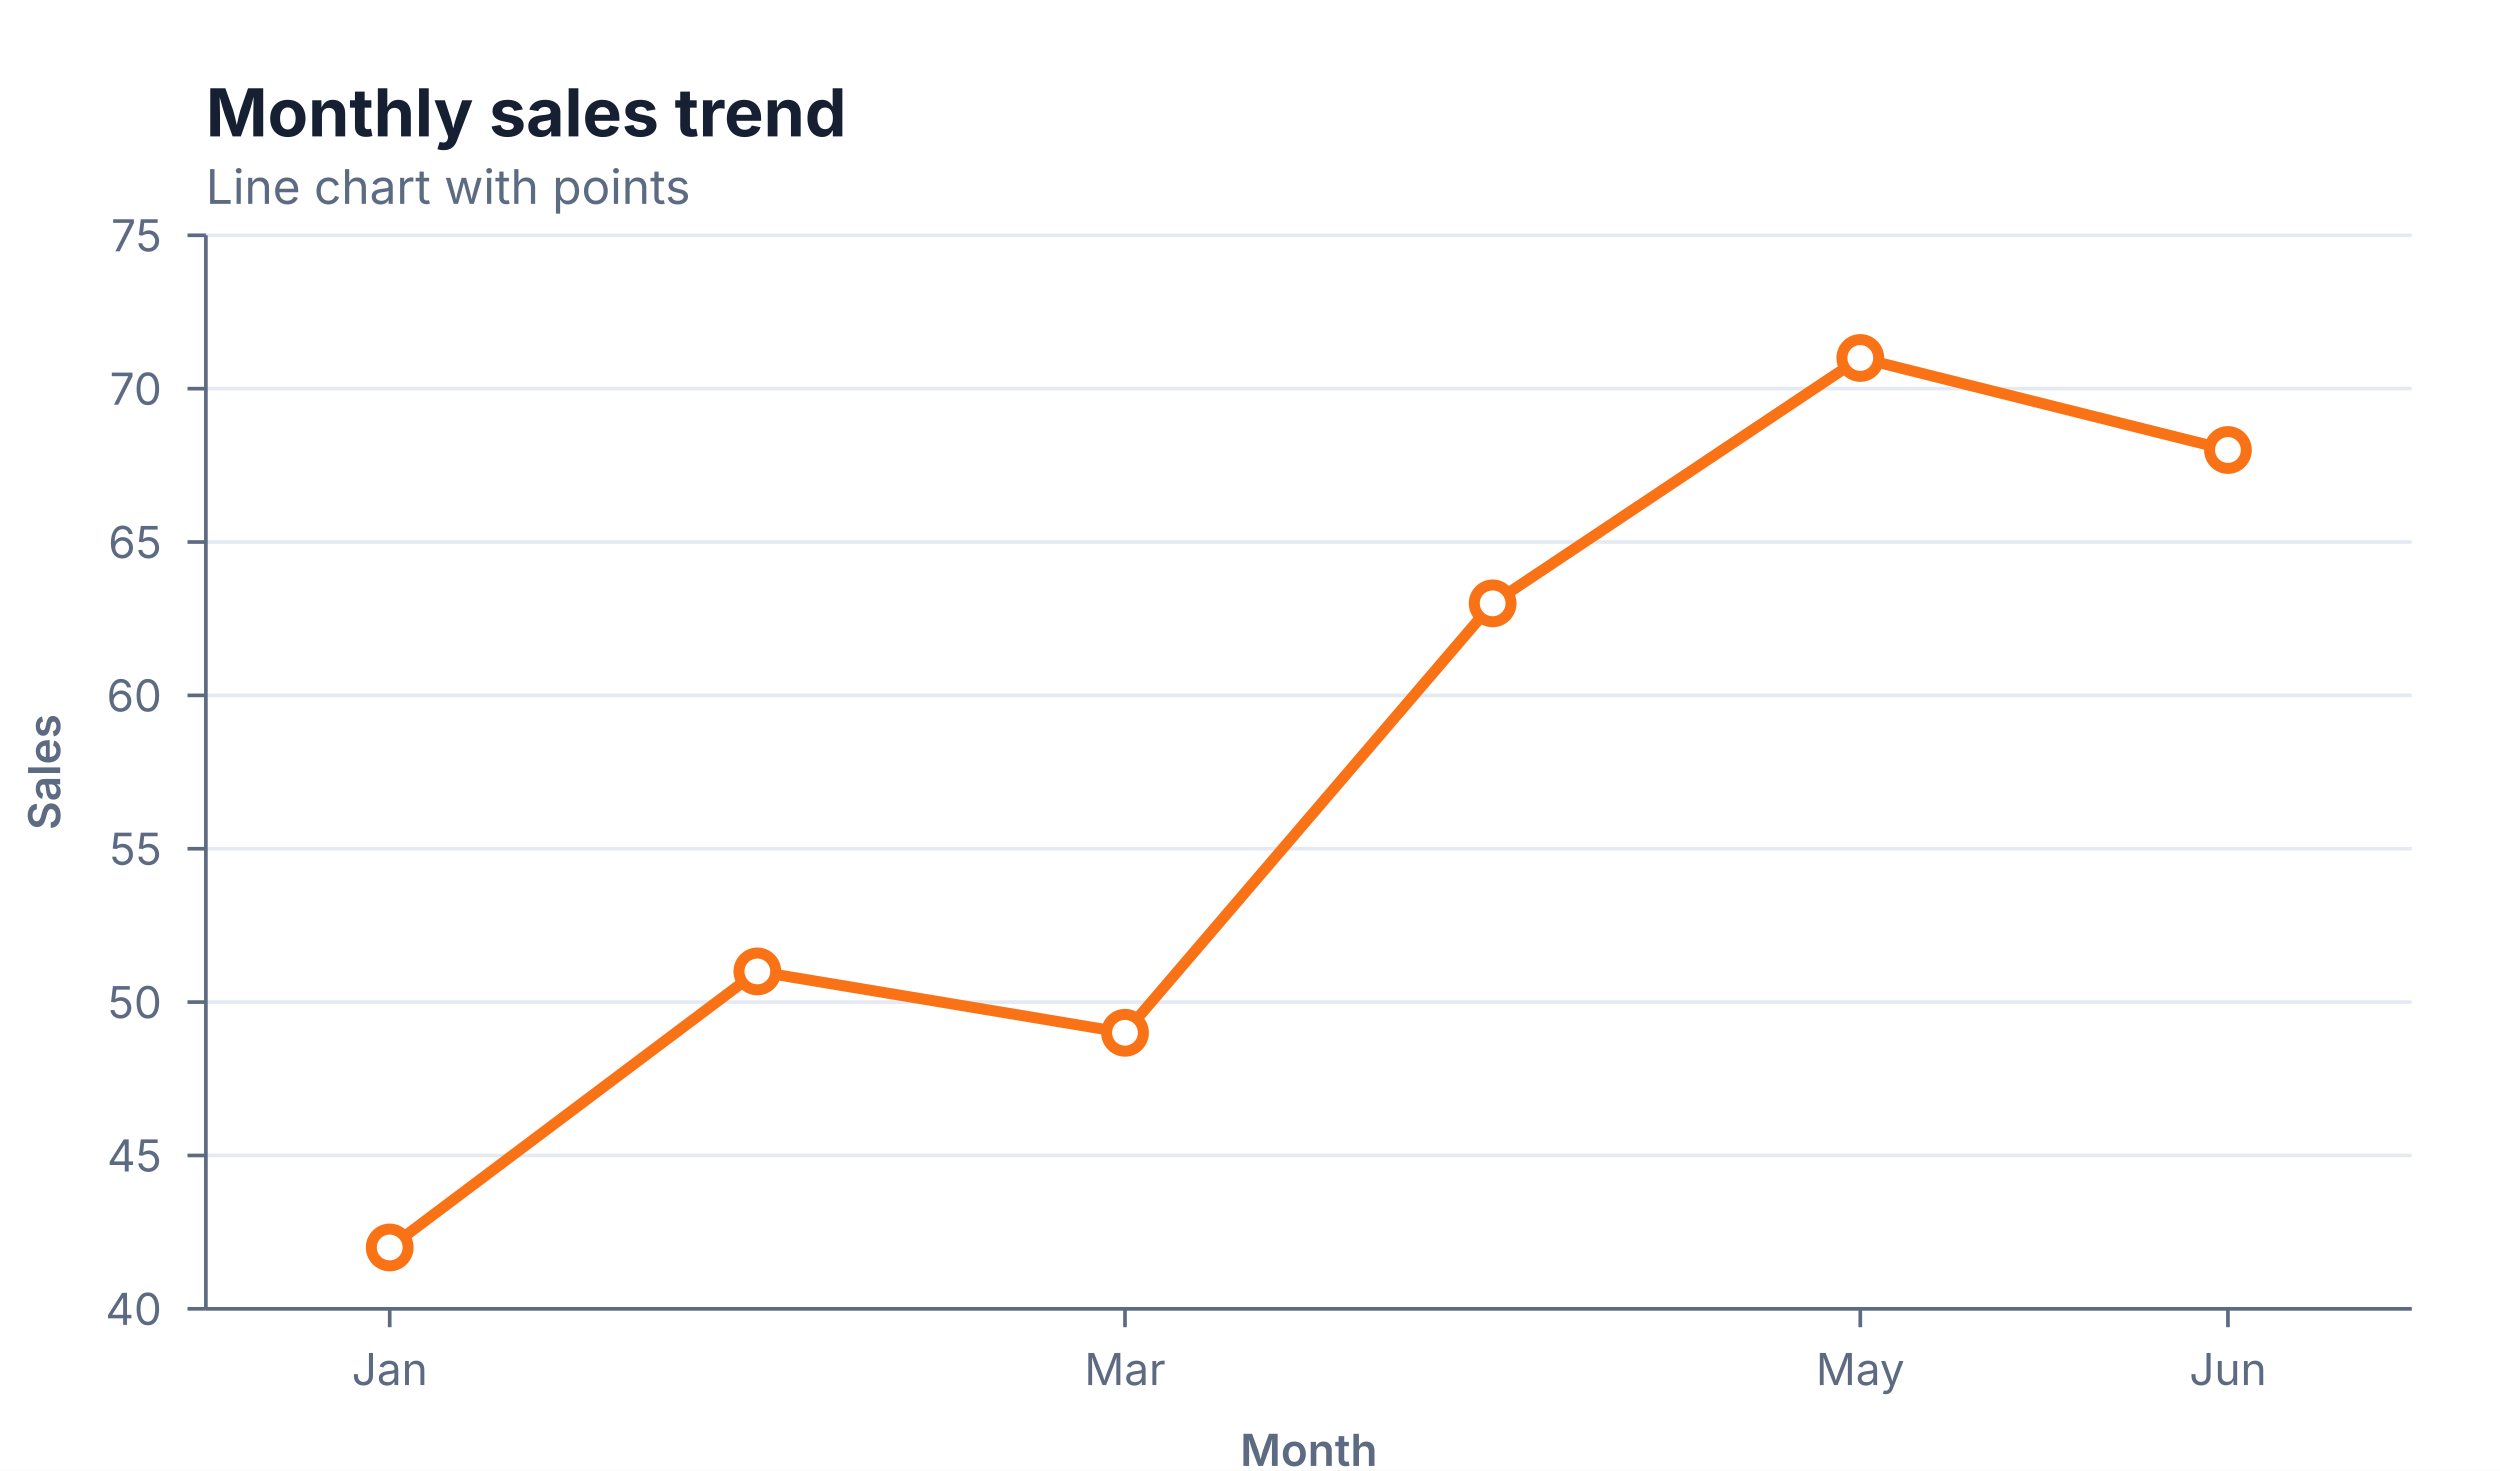
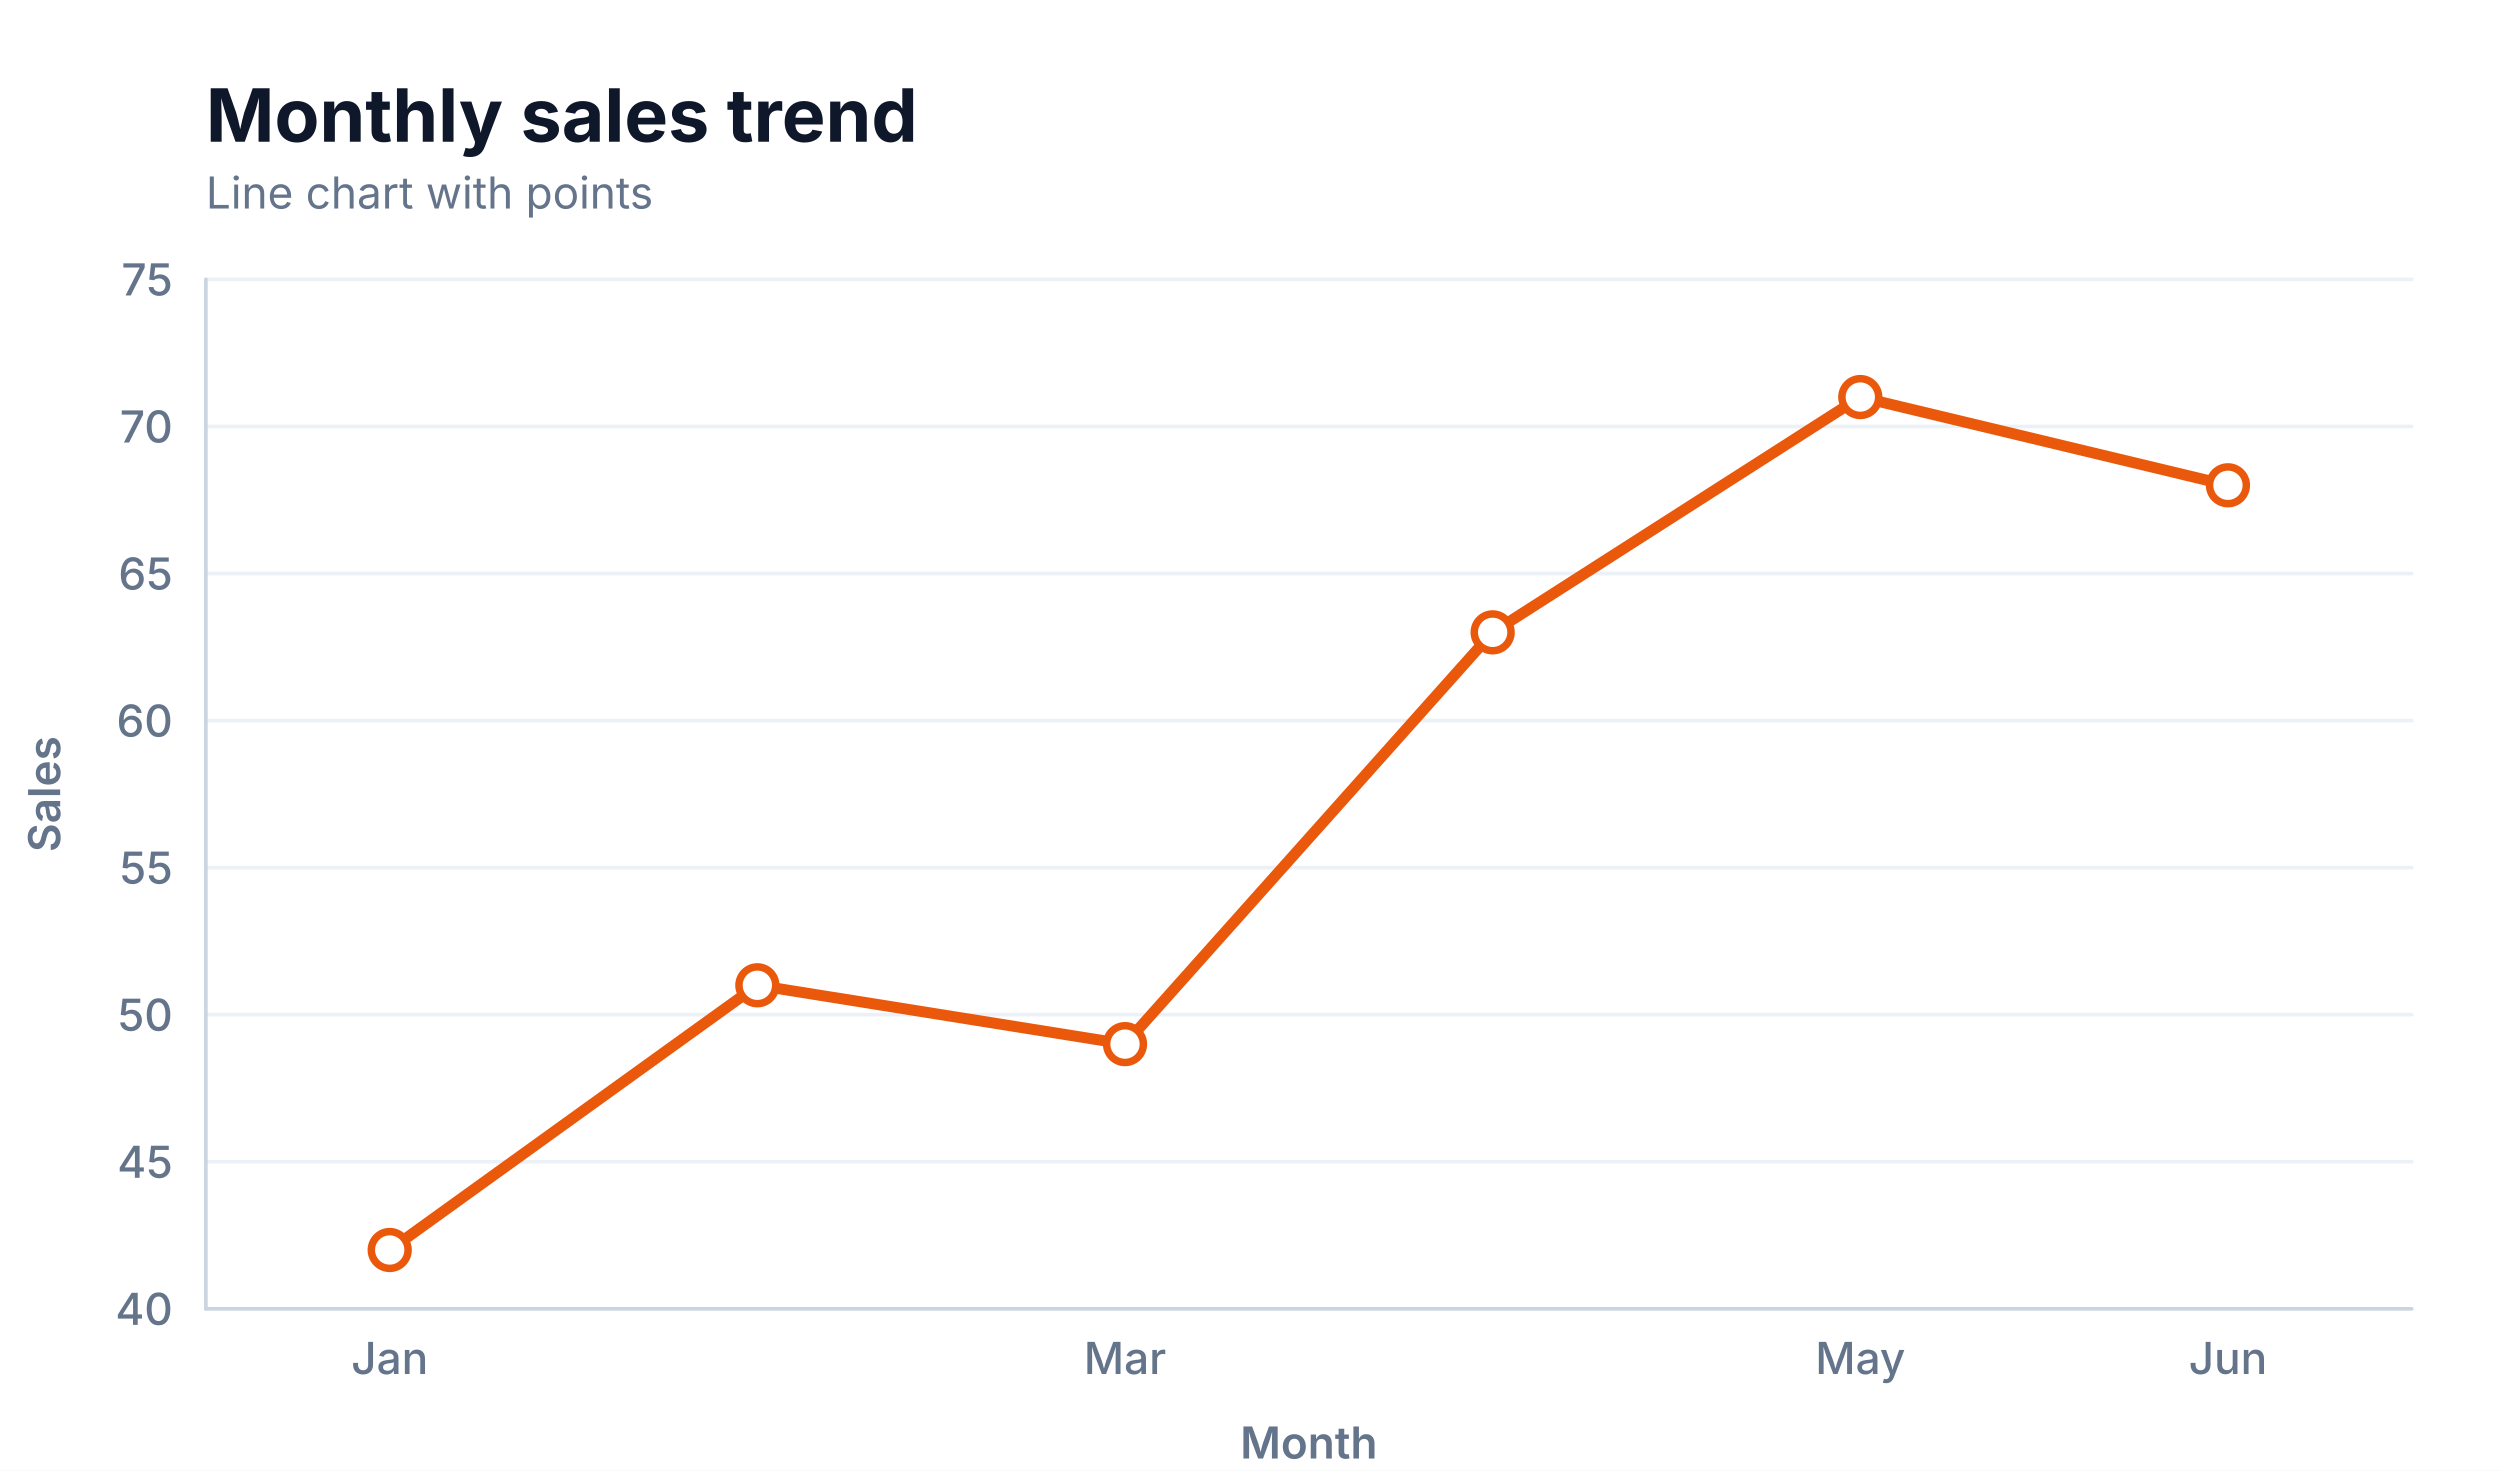
<svg xmlns="http://www.w3.org/2000/svg" width="680" height="400" viewBox="0 0 680 400" role="img" aria-labelledby="title description">
  <defs>
    <clipPath id="clip-1">
-       <rect x="56" y="64" width="600" height="292" />
+       <rect x="56" y="76" width="600" height="280" />
    </clipPath>
  </defs>
  <rect width="100%" height="100%" fill="#ffffff" />
  <g data-scene-node="scene:root">
-     <line data-scene-node="axis-y:grid:0" x1="56" y1="356" x2="656" y2="356" fill="none" stroke="#e5eaf2" stroke-width="1" />
-     <line data-scene-node="axis-y:grid:1" x1="56" y1="314.286" x2="656" y2="314.286" fill="none" stroke="#e5eaf2" stroke-width="1" />
-     <line data-scene-node="axis-y:grid:2" x1="56" y1="272.571" x2="656" y2="272.571" fill="none" stroke="#e5eaf2" stroke-width="1" />
-     <line data-scene-node="axis-y:grid:3" x1="56" y1="230.857" x2="656" y2="230.857" fill="none" stroke="#e5eaf2" stroke-width="1" />
-     <line data-scene-node="axis-y:grid:4" x1="56" y1="189.143" x2="656" y2="189.143" fill="none" stroke="#e5eaf2" stroke-width="1" />
-     <line data-scene-node="axis-y:grid:5" x1="56" y1="147.429" x2="656" y2="147.429" fill="none" stroke="#e5eaf2" stroke-width="1" />
-     <line data-scene-node="axis-y:grid:6" x1="56" y1="105.714" x2="656" y2="105.714" fill="none" stroke="#e5eaf2" stroke-width="1" />
-     <line data-scene-node="axis-y:grid:7" x1="56" y1="64" x2="656" y2="64" fill="none" stroke="#e5eaf2" stroke-width="1" />
+     <line data-scene-node="axis-y:grid:1" opacity="0.82" x1="56" y1="316" x2="656" y2="316" fill="none" stroke="#e8eef6" stroke-width="1" stroke-linecap="round" />
+     <line data-scene-node="axis-y:grid:2" opacity="0.82" x1="56" y1="276" x2="656" y2="276" fill="none" stroke="#e8eef6" stroke-width="1" stroke-linecap="round" />
+     <line data-scene-node="axis-y:grid:3" opacity="0.82" x1="56" y1="236" x2="656" y2="236" fill="none" stroke="#e8eef6" stroke-width="1" stroke-linecap="round" />
+     <line data-scene-node="axis-y:grid:4" opacity="0.82" x1="56" y1="196" x2="656" y2="196" fill="none" stroke="#e8eef6" stroke-width="1" stroke-linecap="round" />
+     <line data-scene-node="axis-y:grid:5" opacity="0.82" x1="56" y1="156" x2="656" y2="156" fill="none" stroke="#e8eef6" stroke-width="1" stroke-linecap="round" />
+     <line data-scene-node="axis-y:grid:6" opacity="0.82" x1="56" y1="116" x2="656" y2="116" fill="none" stroke="#e8eef6" stroke-width="1" stroke-linecap="round" />
+     <line data-scene-node="axis-y:grid:7" opacity="0.82" x1="56" y1="76" x2="656" y2="76" fill="none" stroke="#e8eef6" stroke-width="1" stroke-linecap="round" />
    <g data-scene-node="layer-0:group" clip-path="url(#clip-1)">
-       <path data-scene-node="layer-0:line:0" d="M 106 339.314 L 206 264.229 L 306 280.914 L 406 164.114 L 506 97.371 L 606 122.4" fill="none" stroke="#f97316" stroke-width="3" />
-       <circle data-scene-node="layer-0:point:0" cx="106" cy="339.314" r="5" fill="#ffffff" stroke="#f97316" stroke-width="3" />
-       <circle data-scene-node="layer-0:point:1" cx="206" cy="264.229" r="5" fill="#ffffff" stroke="#f97316" stroke-width="3" />
-       <circle data-scene-node="layer-0:point:2" cx="306" cy="280.914" r="5" fill="#ffffff" stroke="#f97316" stroke-width="3" />
-       <circle data-scene-node="layer-0:point:3" cx="406" cy="164.114" r="5" fill="#ffffff" stroke="#f97316" stroke-width="3" />
-       <circle data-scene-node="layer-0:point:4" cx="506" cy="97.371" r="5" fill="#ffffff" stroke="#f97316" stroke-width="3" />
-       <circle data-scene-node="layer-0:point:5" cx="606" cy="122.4" r="5" fill="#ffffff" stroke="#f97316" stroke-width="3" />
+       <path data-scene-node="layer-0:line:0" d="M 106 340 L 206 268 L 306 284 L 406 172 L 506 108 L 606 132" fill="none" stroke="#ea580c" stroke-width="3" stroke-linecap="round" stroke-linejoin="round" />
+       <circle data-scene-node="layer-0:point:0" cx="106" cy="340" r="5" fill="#ffffff" stroke="#ea580c" stroke-width="2.04" />
+       <circle data-scene-node="layer-0:point:1" cx="206" cy="268" r="5" fill="#ffffff" stroke="#ea580c" stroke-width="2.04" />
+       <circle data-scene-node="layer-0:point:2" cx="306" cy="284" r="5" fill="#ffffff" stroke="#ea580c" stroke-width="2.04" />
+       <circle data-scene-node="layer-0:point:3" cx="406" cy="172" r="5" fill="#ffffff" stroke="#ea580c" stroke-width="2.04" />
+       <circle data-scene-node="layer-0:point:4" cx="506" cy="108" r="5" fill="#ffffff" stroke="#ea580c" stroke-width="2.04" />
+       <circle data-scene-node="layer-0:point:5" cx="606" cy="132" r="5" fill="#ffffff" stroke="#ea580c" stroke-width="2.04" />
    </g>
-     <line data-scene-node="axis-x:line" x1="56" y1="356" x2="656" y2="356" fill="none" stroke="#5d6b82" stroke-width="1" />
-     <line data-scene-node="axis-x:tick:0" x1="106" y1="356" x2="106" y2="361" fill="none" stroke="#5d6b82" stroke-width="1" />
-     <line data-scene-node="axis-x:tick:1" x1="306" y1="356" x2="306" y2="361" fill="none" stroke="#5d6b82" stroke-width="1" />
-     <line data-scene-node="axis-x:tick:2" x1="506" y1="356" x2="506" y2="361" fill="none" stroke="#5d6b82" stroke-width="1" />
-     <line data-scene-node="axis-x:tick:3" x1="606" y1="356" x2="606" y2="361" fill="none" stroke="#5d6b82" stroke-width="1" />
-     <line data-scene-node="axis-y:line" x1="56" y1="64" x2="56" y2="356" fill="none" stroke="#5d6b82" stroke-width="1" />
-     <line data-scene-node="axis-y:tick:0" x1="51" y1="356" x2="56" y2="356" fill="none" stroke="#5d6b82" stroke-width="1" />
-     <line data-scene-node="axis-y:tick:1" x1="51" y1="314.286" x2="56" y2="314.286" fill="none" stroke="#5d6b82" stroke-width="1" />
-     <line data-scene-node="axis-y:tick:2" x1="51" y1="272.571" x2="56" y2="272.571" fill="none" stroke="#5d6b82" stroke-width="1" />
-     <line data-scene-node="axis-y:tick:3" x1="51" y1="230.857" x2="56" y2="230.857" fill="none" stroke="#5d6b82" stroke-width="1" />
-     <line data-scene-node="axis-y:tick:4" x1="51" y1="189.143" x2="56" y2="189.143" fill="none" stroke="#5d6b82" stroke-width="1" />
-     <line data-scene-node="axis-y:tick:5" x1="51" y1="147.429" x2="56" y2="147.429" fill="none" stroke="#5d6b82" stroke-width="1" />
-     <line data-scene-node="axis-y:tick:6" x1="51" y1="105.714" x2="56" y2="105.714" fill="none" stroke="#5d6b82" stroke-width="1" />
-     <line data-scene-node="axis-y:tick:7" x1="51" y1="64" x2="56" y2="64" fill="none" stroke="#5d6b82" stroke-width="1" />
-     <text data-scene-node="axis-x:label:0" x="106" y="368" fill="#5d6b82" font-family="Inter, ui-sans-serif, system-ui, -apple-system, BlinkMacSystemFont, &quot;Segoe UI&quot;, sans-serif" font-size="12" font-weight="400" text-anchor="middle" dominant-baseline="text-before-edge">Jan</text>
-     <text data-scene-node="axis-x:label:1" x="306" y="368" fill="#5d6b82" font-family="Inter, ui-sans-serif, system-ui, -apple-system, BlinkMacSystemFont, &quot;Segoe UI&quot;, sans-serif" font-size="12" font-weight="400" text-anchor="middle" dominant-baseline="text-before-edge">Mar</text>
-     <text data-scene-node="axis-x:label:2" x="506" y="368" fill="#5d6b82" font-family="Inter, ui-sans-serif, system-ui, -apple-system, BlinkMacSystemFont, &quot;Segoe UI&quot;, sans-serif" font-size="12" font-weight="400" text-anchor="middle" dominant-baseline="text-before-edge">May</text>
-     <text data-scene-node="axis-x:label:3" x="606" y="368" fill="#5d6b82" font-family="Inter, ui-sans-serif, system-ui, -apple-system, BlinkMacSystemFont, &quot;Segoe UI&quot;, sans-serif" font-size="12" font-weight="400" text-anchor="middle" dominant-baseline="text-before-edge">Jun</text>
-     <text data-scene-node="axis-x:title" x="356" y="390" fill="#5d6b82" font-family="Inter, ui-sans-serif, system-ui, -apple-system, BlinkMacSystemFont, &quot;Segoe UI&quot;, sans-serif" font-size="12" font-weight="600" text-anchor="middle" dominant-baseline="text-before-edge">Month</text>
-     <text data-scene-node="axis-y:label:0" x="44" y="356" fill="#5d6b82" font-family="Inter, ui-sans-serif, system-ui, -apple-system, BlinkMacSystemFont, &quot;Segoe UI&quot;, sans-serif" font-size="12" font-weight="400" text-anchor="end" dominant-baseline="central">40</text>
-     <text data-scene-node="axis-y:label:1" x="44" y="314.286" fill="#5d6b82" font-family="Inter, ui-sans-serif, system-ui, -apple-system, BlinkMacSystemFont, &quot;Segoe UI&quot;, sans-serif" font-size="12" font-weight="400" text-anchor="end" dominant-baseline="central">45</text>
-     <text data-scene-node="axis-y:label:2" x="44" y="272.571" fill="#5d6b82" font-family="Inter, ui-sans-serif, system-ui, -apple-system, BlinkMacSystemFont, &quot;Segoe UI&quot;, sans-serif" font-size="12" font-weight="400" text-anchor="end" dominant-baseline="central">50</text>
-     <text data-scene-node="axis-y:label:3" x="44" y="230.857" fill="#5d6b82" font-family="Inter, ui-sans-serif, system-ui, -apple-system, BlinkMacSystemFont, &quot;Segoe UI&quot;, sans-serif" font-size="12" font-weight="400" text-anchor="end" dominant-baseline="central">55</text>
-     <text data-scene-node="axis-y:label:4" x="44" y="189.143" fill="#5d6b82" font-family="Inter, ui-sans-serif, system-ui, -apple-system, BlinkMacSystemFont, &quot;Segoe UI&quot;, sans-serif" font-size="12" font-weight="400" text-anchor="end" dominant-baseline="central">60</text>
-     <text data-scene-node="axis-y:label:5" x="44" y="147.429" fill="#5d6b82" font-family="Inter, ui-sans-serif, system-ui, -apple-system, BlinkMacSystemFont, &quot;Segoe UI&quot;, sans-serif" font-size="12" font-weight="400" text-anchor="end" dominant-baseline="central">65</text>
-     <text data-scene-node="axis-y:label:6" x="44" y="105.714" fill="#5d6b82" font-family="Inter, ui-sans-serif, system-ui, -apple-system, BlinkMacSystemFont, &quot;Segoe UI&quot;, sans-serif" font-size="12" font-weight="400" text-anchor="end" dominant-baseline="central">70</text>
-     <text data-scene-node="axis-y:label:7" x="44" y="64" fill="#5d6b82" font-family="Inter, ui-sans-serif, system-ui, -apple-system, BlinkMacSystemFont, &quot;Segoe UI&quot;, sans-serif" font-size="12" font-weight="400" text-anchor="end" dominant-baseline="central">75</text>
-     <text data-scene-node="axis-y:title" x="12" y="210" fill="#5d6b82" font-family="Inter, ui-sans-serif, system-ui, -apple-system, BlinkMacSystemFont, &quot;Segoe UI&quot;, sans-serif" font-size="12" font-weight="600" text-anchor="middle" dominant-baseline="central" transform="rotate(-90 12 210)">Sales</text>
-     <text data-scene-node="chart:title" x="56" y="24" fill="#172033" font-family="Inter, ui-sans-serif, system-ui, -apple-system, BlinkMacSystemFont, &quot;Segoe UI&quot;, sans-serif" font-size="18" font-weight="700" text-anchor="start" dominant-baseline="text-before-edge">Monthly sales trend</text>
-     <text data-scene-node="chart:subtitle" x="56" y="46" fill="#5d6b82" font-family="Inter, ui-sans-serif, system-ui, -apple-system, BlinkMacSystemFont, &quot;Segoe UI&quot;, sans-serif" font-size="13" font-weight="400" text-anchor="start" dominant-baseline="text-before-edge">Line chart with points</text>
+     <line data-scene-node="axis-x:line" x1="56" y1="356" x2="656" y2="356" fill="none" stroke="#cbd5e1" stroke-width="1" stroke-linecap="round" />
+     <line data-scene-node="axis-y:line" x1="56" y1="76" x2="56" y2="356" fill="none" stroke="#cbd5e1" stroke-width="1" stroke-linecap="round" />
+     <text data-scene-node="axis-x:label:0" x="106" y="365" fill="#64748b" font-family="Inter, ui-sans-serif, system-ui, -apple-system, BlinkMacSystemFont, &quot;Segoe UI&quot;, sans-serif" font-size="12" font-weight="500" text-anchor="middle" dominant-baseline="text-before-edge">Jan</text>
+     <text data-scene-node="axis-x:label:1" x="306" y="365" fill="#64748b" font-family="Inter, ui-sans-serif, system-ui, -apple-system, BlinkMacSystemFont, &quot;Segoe UI&quot;, sans-serif" font-size="12" font-weight="500" text-anchor="middle" dominant-baseline="text-before-edge">Mar</text>
+     <text data-scene-node="axis-x:label:2" x="506" y="365" fill="#64748b" font-family="Inter, ui-sans-serif, system-ui, -apple-system, BlinkMacSystemFont, &quot;Segoe UI&quot;, sans-serif" font-size="12" font-weight="500" text-anchor="middle" dominant-baseline="text-before-edge">May</text>
+     <text data-scene-node="axis-x:label:3" x="606" y="365" fill="#64748b" font-family="Inter, ui-sans-serif, system-ui, -apple-system, BlinkMacSystemFont, &quot;Segoe UI&quot;, sans-serif" font-size="12" font-weight="500" text-anchor="middle" dominant-baseline="text-before-edge">Jun</text>
+     <text data-scene-node="axis-x:title" x="356" y="388" fill="#64748b" font-family="Inter, ui-sans-serif, system-ui, -apple-system, BlinkMacSystemFont, &quot;Segoe UI&quot;, sans-serif" font-size="12" font-weight="600" text-anchor="middle" dominant-baseline="text-before-edge">Month</text>
+     <text data-scene-node="axis-y:label:0" x="47" y="356" fill="#64748b" font-family="Inter, ui-sans-serif, system-ui, -apple-system, BlinkMacSystemFont, &quot;Segoe UI&quot;, sans-serif" font-size="12" font-weight="500" text-anchor="end" dominant-baseline="central">40</text>
+     <text data-scene-node="axis-y:label:1" x="47" y="316" fill="#64748b" font-family="Inter, ui-sans-serif, system-ui, -apple-system, BlinkMacSystemFont, &quot;Segoe UI&quot;, sans-serif" font-size="12" font-weight="500" text-anchor="end" dominant-baseline="central">45</text>
+     <text data-scene-node="axis-y:label:2" x="47" y="276" fill="#64748b" font-family="Inter, ui-sans-serif, system-ui, -apple-system, BlinkMacSystemFont, &quot;Segoe UI&quot;, sans-serif" font-size="12" font-weight="500" text-anchor="end" dominant-baseline="central">50</text>
+     <text data-scene-node="axis-y:label:3" x="47" y="236" fill="#64748b" font-family="Inter, ui-sans-serif, system-ui, -apple-system, BlinkMacSystemFont, &quot;Segoe UI&quot;, sans-serif" font-size="12" font-weight="500" text-anchor="end" dominant-baseline="central">55</text>
+     <text data-scene-node="axis-y:label:4" x="47" y="196" fill="#64748b" font-family="Inter, ui-sans-serif, system-ui, -apple-system, BlinkMacSystemFont, &quot;Segoe UI&quot;, sans-serif" font-size="12" font-weight="500" text-anchor="end" dominant-baseline="central">60</text>
+     <text data-scene-node="axis-y:label:5" x="47" y="156" fill="#64748b" font-family="Inter, ui-sans-serif, system-ui, -apple-system, BlinkMacSystemFont, &quot;Segoe UI&quot;, sans-serif" font-size="12" font-weight="500" text-anchor="end" dominant-baseline="central">65</text>
+     <text data-scene-node="axis-y:label:6" x="47" y="116" fill="#64748b" font-family="Inter, ui-sans-serif, system-ui, -apple-system, BlinkMacSystemFont, &quot;Segoe UI&quot;, sans-serif" font-size="12" font-weight="500" text-anchor="end" dominant-baseline="central">70</text>
+     <text data-scene-node="axis-y:label:7" x="47" y="76" fill="#64748b" font-family="Inter, ui-sans-serif, system-ui, -apple-system, BlinkMacSystemFont, &quot;Segoe UI&quot;, sans-serif" font-size="12" font-weight="500" text-anchor="end" dominant-baseline="central">75</text>
+     <text data-scene-node="axis-y:title" x="12" y="216" fill="#64748b" font-family="Inter, ui-sans-serif, system-ui, -apple-system, BlinkMacSystemFont, &quot;Segoe UI&quot;, sans-serif" font-size="12" font-weight="600" text-anchor="middle" dominant-baseline="central" transform="rotate(-90 12 216)">Sales</text>
+     <text data-scene-node="chart:title" x="56" y="24" fill="#0f172a" font-family="Inter, ui-sans-serif, system-ui, -apple-system, BlinkMacSystemFont, &quot;Segoe UI&quot;, sans-serif" font-size="20" font-weight="700" text-anchor="start" dominant-baseline="text-before-edge">Monthly sales trend</text>
+     <text data-scene-node="chart:subtitle" x="56" y="48" fill="#64748b" font-family="Inter, ui-sans-serif, system-ui, -apple-system, BlinkMacSystemFont, &quot;Segoe UI&quot;, sans-serif" font-size="12" font-weight="400" text-anchor="start" dominant-baseline="text-before-edge">Line chart with points</text>
  </g>
</svg>
